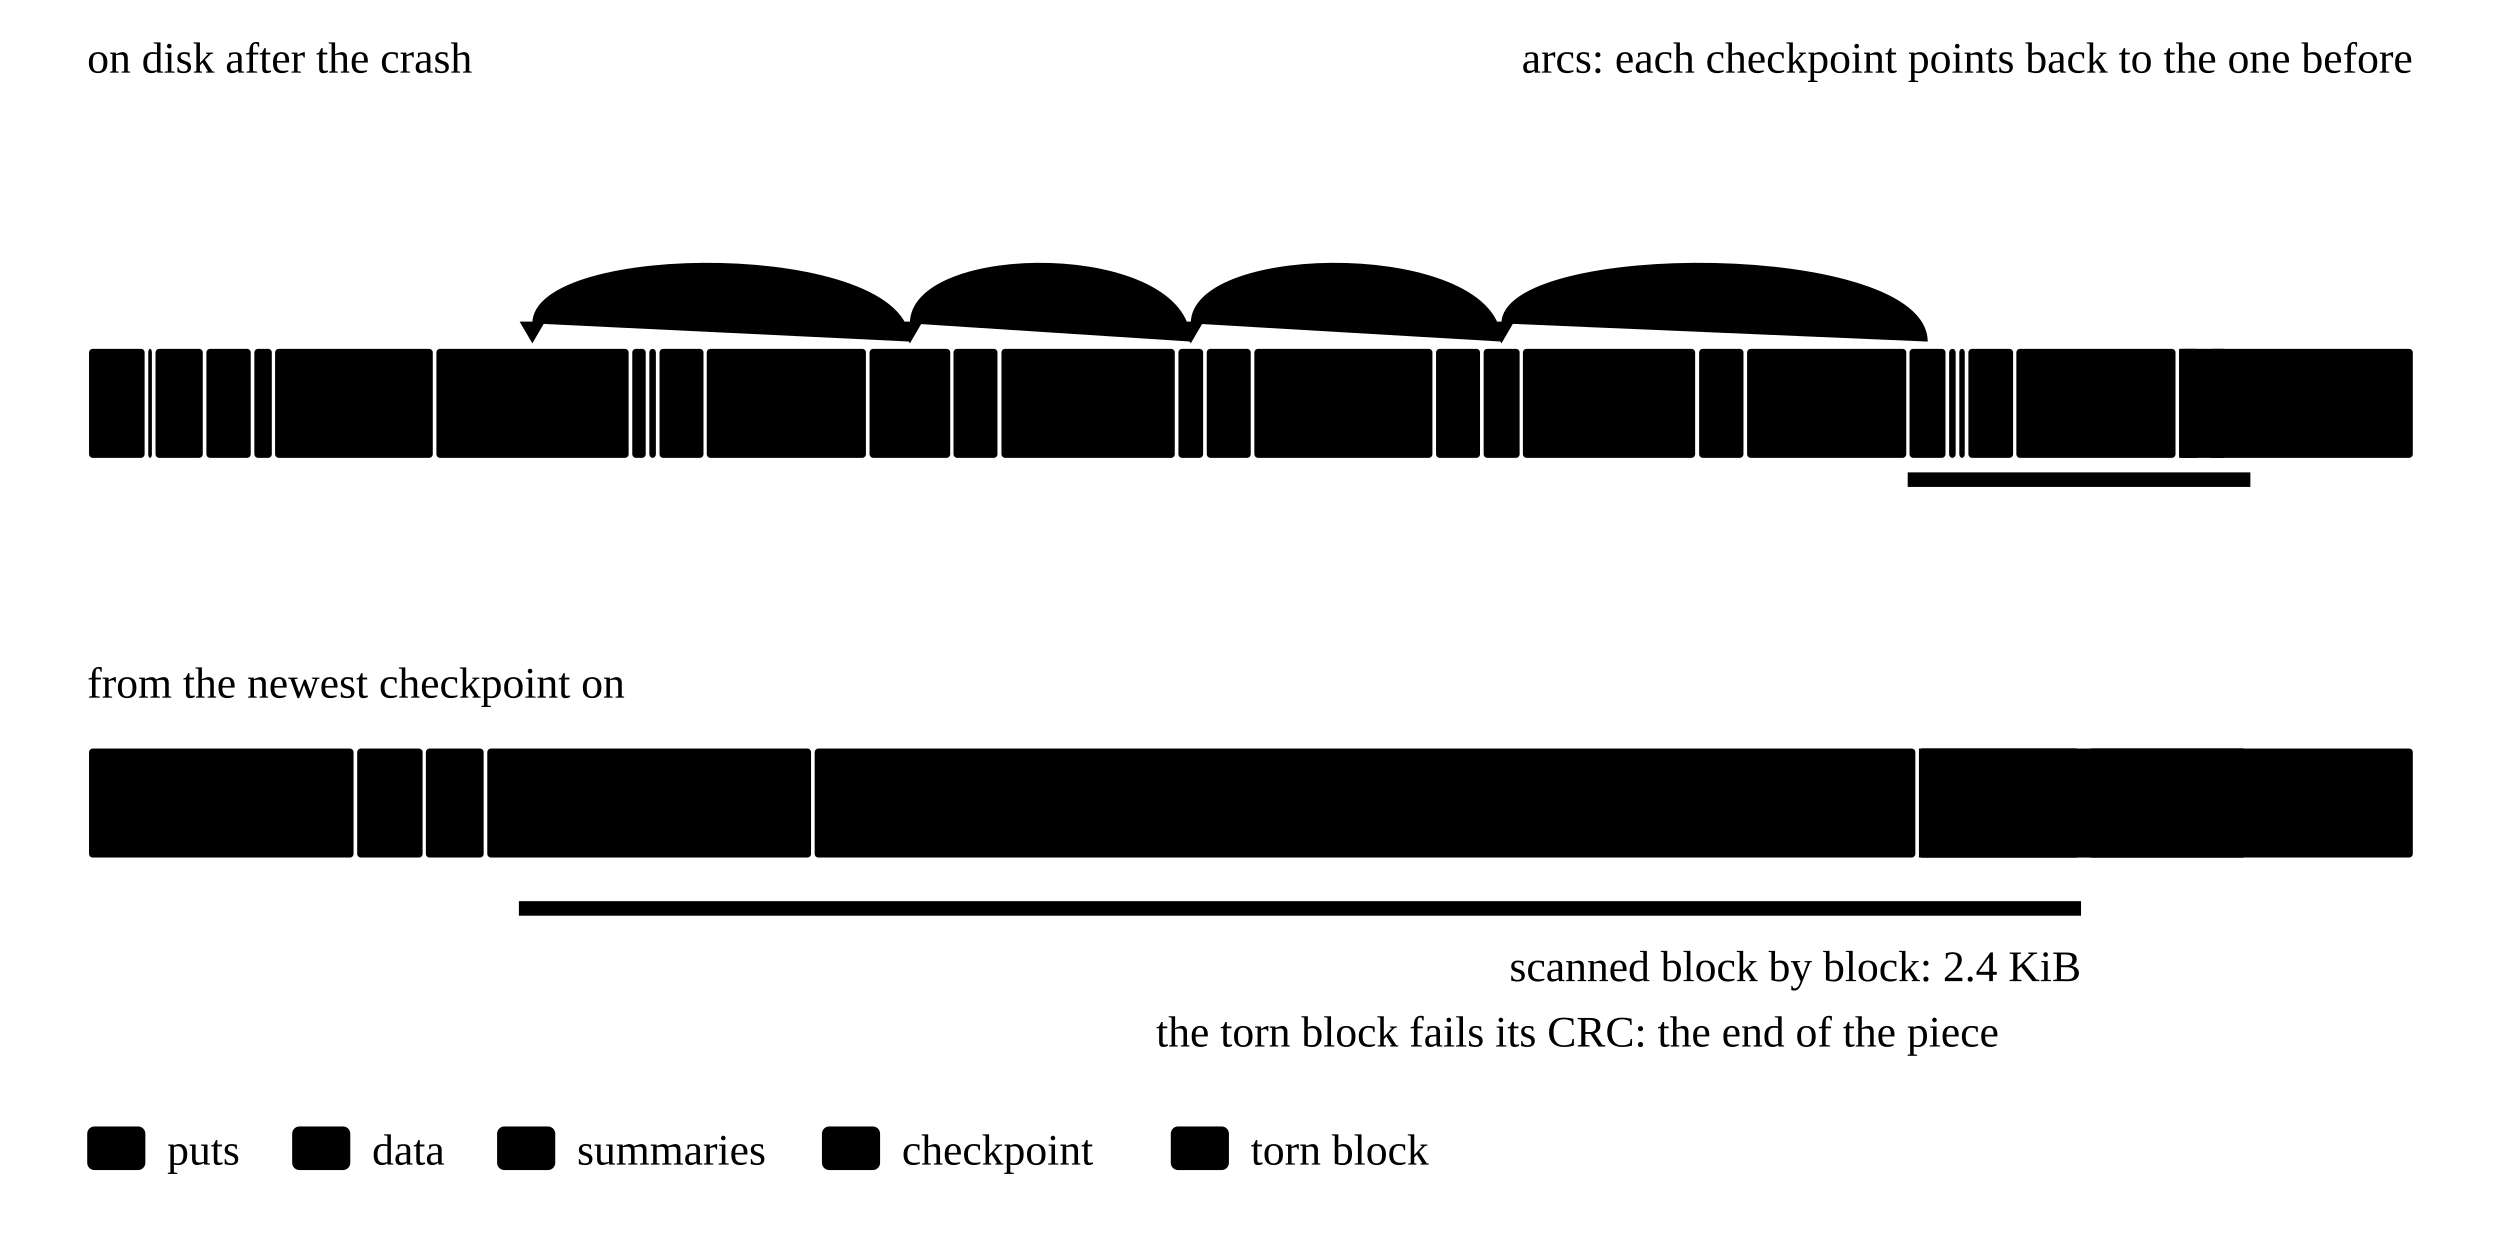
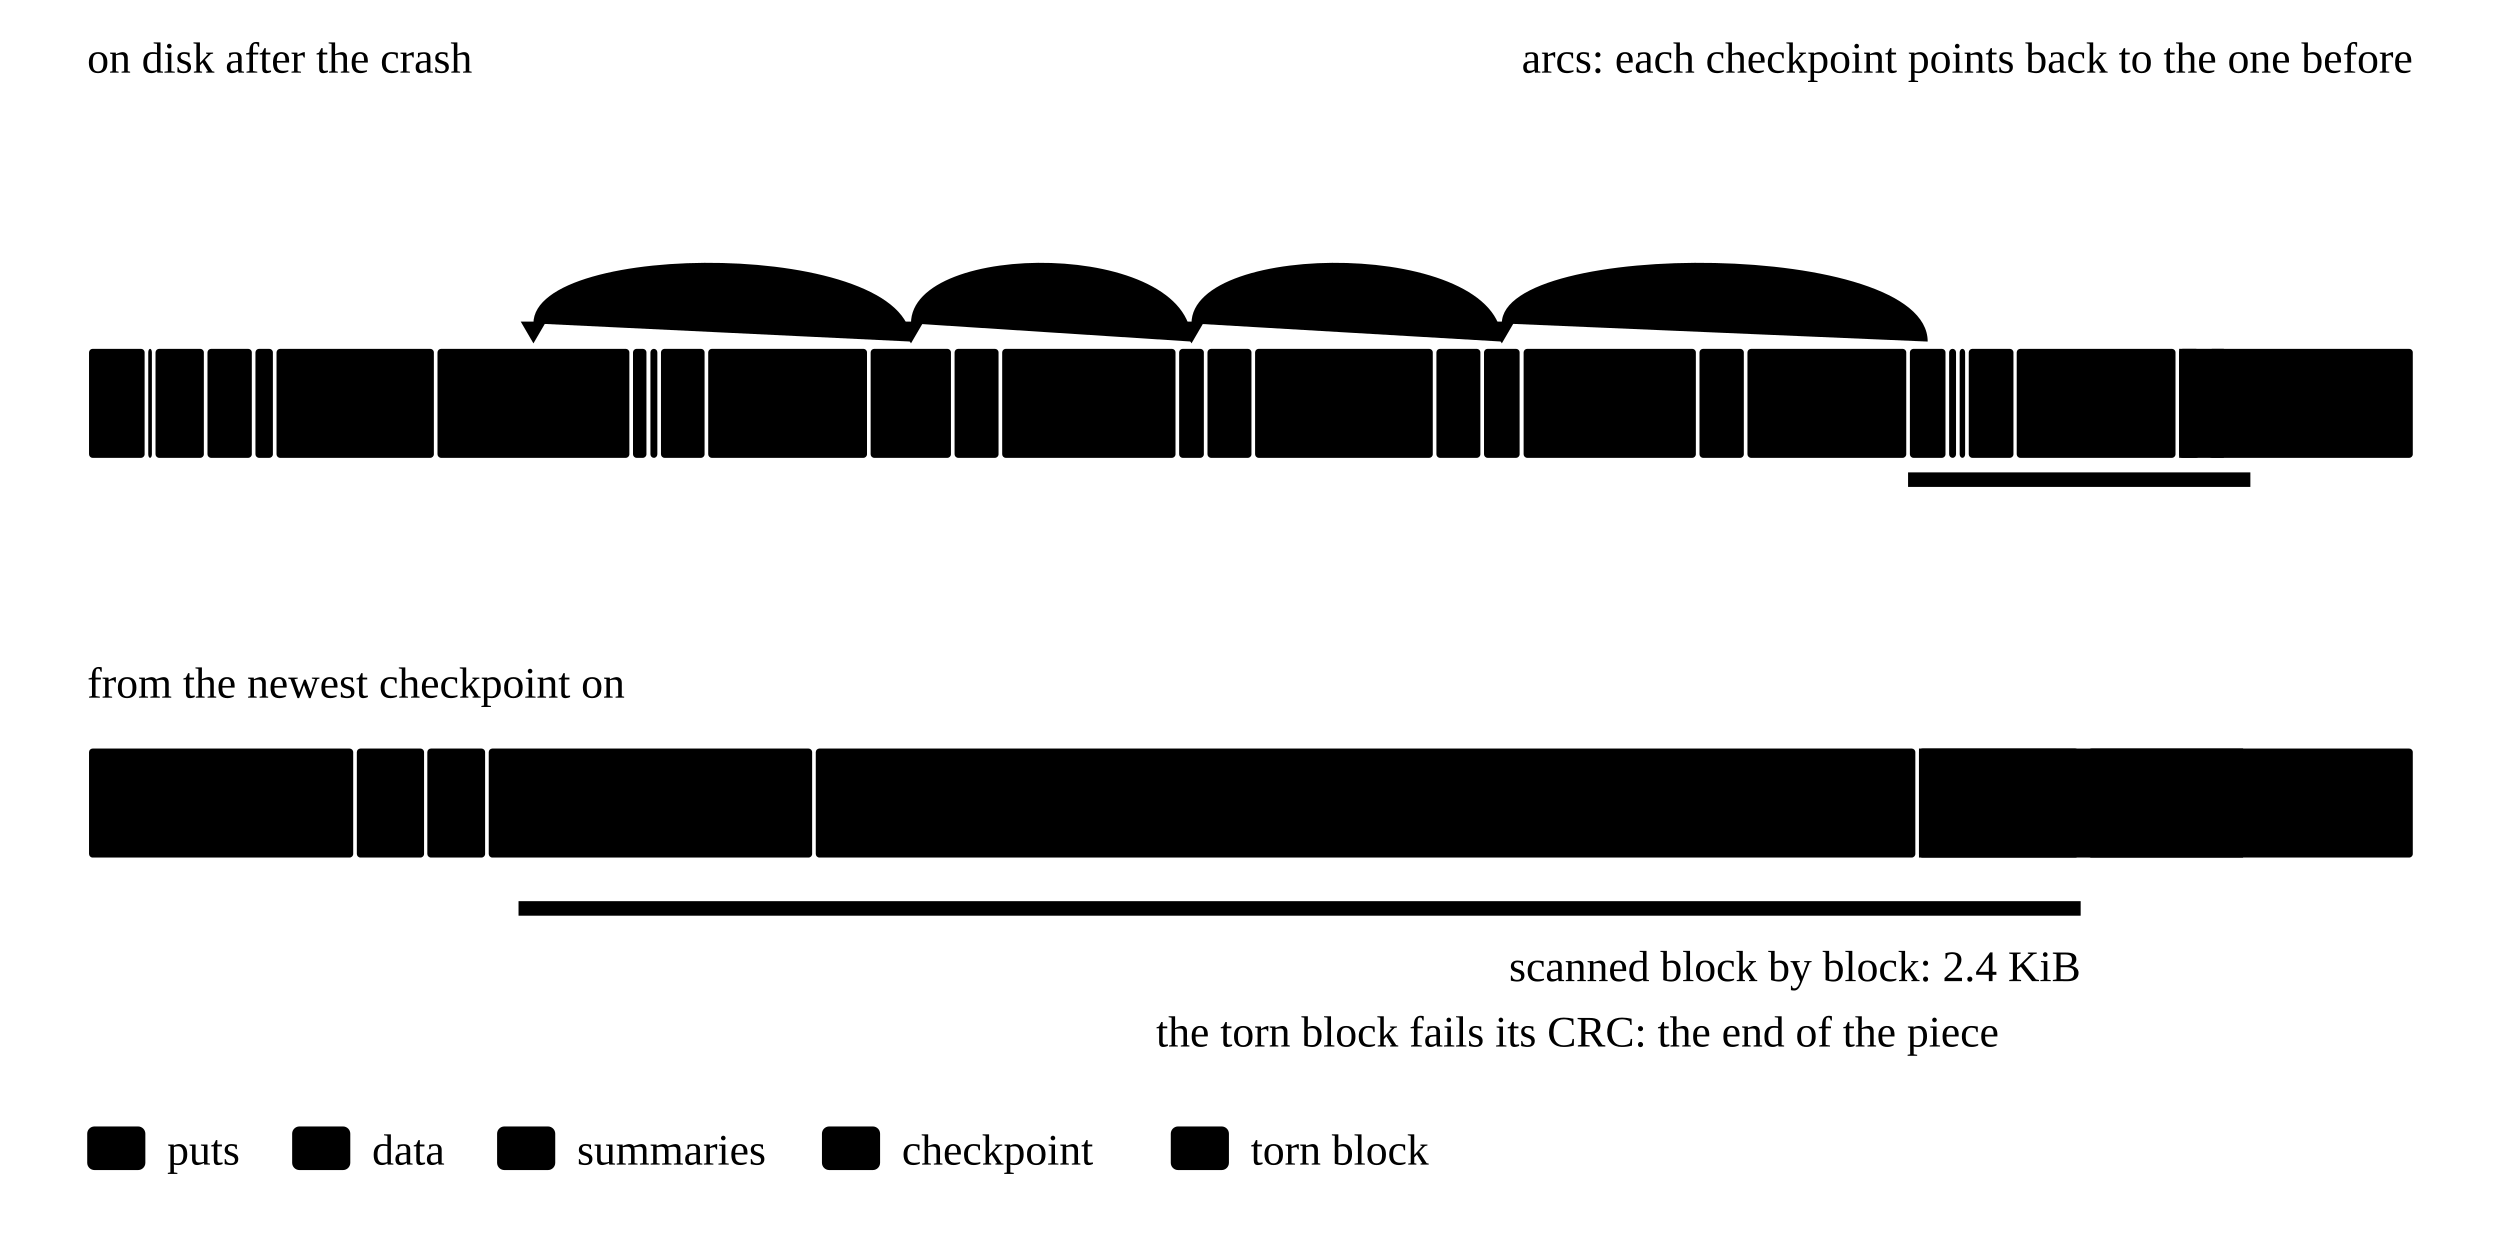
<svg xmlns="http://www.w3.org/2000/svg" class="ww-svg" viewBox="0 0 688 342" width="688" height="342" role="img" aria-label="An unclosed piece of 22.2 KiB after a crash: it has no tail; each checkpoint points back to the one before; the reader starts at the newest checkpoint and scans the 2.4 KiB of blocks after it up to the torn block, whose CRC fails">
  <text x="24.0" y="20.0" text-anchor="start" class="strong">on disk after the crash</text>
  <text x="664.0" y="20.0" text-anchor="end" class="soft small">arcs: each checkpoint points back to the one before</text>
  <rect x="24.5" y="96.0" width="15.3" height="30.0" rx="1" class="tint-green" />
  <rect x="40.8" y="96.0" width="1.0" height="30.0" rx="1" class="tint-purple" />
-   <rect x="42.8" y="96.0" width="13.0" height="30.0" rx="1" class="tint-purple" />
-   <rect x="56.8" y="96.0" width="12.2" height="30.0" rx="1" class="tint-blue" />
-   <rect x="70.0" y="96.0" width="4.8" height="30.0" rx="1" class="tint-purple" />
-   <rect x="75.7" y="96.0" width="43.4" height="30.0" rx="1" class="tint-blue" />
-   <rect x="120.1" y="96.0" width="52.9" height="30.0" rx="1" class="tint-amber" />
-   <rect x="174.0" y="96.0" width="3.7" height="30.0" rx="1" class="tint-purple" />
-   <rect x="178.7" y="96.0" width="1.8" height="30.0" rx="1" class="tint-purple" />
-   <rect x="181.5" y="96.0" width="12.1" height="30.0" rx="1" class="tint-blue" />
-   <rect x="194.5" y="96.0" width="43.8" height="30.0" rx="1" class="tint-blue" />
-   <rect x="239.3" y="96.0" width="22.2" height="30.0" rx="1" class="tint-amber" />
-   <rect x="262.4" y="96.0" width="12.1" height="30.0" rx="1" class="tint-blue" />
-   <rect x="275.6" y="96.0" width="47.7" height="30.0" rx="1" class="tint-blue" />
-   <rect x="324.3" y="96.0" width="6.8" height="30.0" rx="1" class="tint-amber" />
-   <rect x="332.1" y="96.0" width="12.1" height="30.0" rx="1" class="tint-blue" />
-   <rect x="345.2" y="96.0" width="49.0" height="30.0" rx="1" class="tint-blue" />
-   <rect x="395.2" y="96.0" width="12.1" height="30.0" rx="1" class="tint-blue" />
-   <rect x="408.3" y="96.0" width="9.9" height="30.0" rx="1" class="tint-amber" />
-   <rect x="419.1" y="96.0" width="47.4" height="30.0" rx="1" class="tint-blue" />
-   <rect x="467.6" y="96.0" width="12.2" height="30.0" rx="1" class="tint-blue" />
-   <rect x="480.8" y="96.0" width="43.8" height="30.0" rx="1" class="tint-blue" />
-   <rect x="525.5" y="96.0" width="9.9" height="30.0" rx="1" class="tint-amber" />
-   <rect x="536.4" y="96.0" width="1.8" height="30.0" rx="1" class="tint-purple" />
-   <rect x="539.2" y="96.0" width="1.5" height="30.0" rx="1" class="tint-blue" />
-   <rect x="541.7" y="96.0" width="12.3" height="30.0" rx="1" class="tint-blue" />
-   <rect x="554.9" y="96.0" width="43.8" height="30.0" rx="1" class="tint-blue" />
+   <rect x="42.8" y="96.0" width="13.3" height="30.0" rx="1" class="tint-purple" />
+   <rect x="57.1" y="96.0" width="12.2" height="30.0" rx="1" class="tint-blue" />
+   <rect x="70.3" y="96.0" width="4.8" height="30.0" rx="1" class="tint-purple" />
+   <rect x="76.1" y="96.0" width="43.3" height="30.0" rx="1" class="tint-blue" />
+   <rect x="120.4" y="96.0" width="52.8" height="30.0" rx="1" class="tint-amber" />
+   <rect x="174.2" y="96.0" width="3.7" height="30.0" rx="1" class="tint-purple" />
+   <rect x="179.0" y="96.0" width="1.9" height="30.0" rx="1" class="tint-purple" />
+   <rect x="181.9" y="96.0" width="12.0" height="30.0" rx="1" class="tint-blue" />
+   <rect x="194.9" y="96.0" width="43.7" height="30.0" rx="1" class="tint-blue" />
+   <rect x="239.6" y="96.0" width="22.1" height="30.0" rx="1" class="tint-amber" />
+   <rect x="262.7" y="96.0" width="12.1" height="30.0" rx="1" class="tint-blue" />
+   <rect x="275.8" y="96.0" width="47.7" height="30.0" rx="1" class="tint-blue" />
+   <rect x="324.5" y="96.0" width="6.8" height="30.0" rx="1" class="tint-amber" />
+   <rect x="332.3" y="96.0" width="12.1" height="30.0" rx="1" class="tint-blue" />
+   <rect x="345.4" y="96.0" width="48.9" height="30.0" rx="1" class="tint-blue" />
+   <rect x="395.3" y="96.0" width="12.1" height="30.0" rx="1" class="tint-blue" />
+   <rect x="408.4" y="96.0" width="9.8" height="30.0" rx="1" class="tint-amber" />
+   <rect x="419.3" y="96.0" width="47.4" height="30.0" rx="1" class="tint-blue" />
+   <rect x="467.7" y="96.0" width="12.2" height="30.0" rx="1" class="tint-blue" />
+   <rect x="480.9" y="96.0" width="43.7" height="30.0" rx="1" class="tint-blue" />
+   <rect x="525.6" y="96.0" width="9.8" height="30.0" rx="1" class="tint-amber" />
+   <rect x="536.4" y="96.0" width="1.9" height="30.0" rx="1" class="tint-purple" />
+   <rect x="539.3" y="96.0" width="1.5" height="30.0" rx="1" class="tint-blue" />
+   <rect x="541.8" y="96.0" width="12.3" height="30.0" rx="1" class="tint-blue" />
+   <rect x="555.0" y="96.0" width="43.7" height="30.0" rx="1" class="tint-blue" />
  <path d="M599.7 96.0 h12.3 v30 h-12.3 Z" class="thin dash" />
  <rect x="599.7" y="96.0" width="5.6" height="30.0" rx="1" class="tint-accent" />
  <rect x="607.8" y="96.0" width="56.2" height="30.0" rx="1" class="faint" />
  <text x="634.9" y="115.5" text-anchor="middle" class="soft small">no tail</text>
-   <path d="M250.4 94.0 C250.4 66.0 146.5 66.0 146.5 89.0" class="thin" />
-   <path d="M146.5 94.5 l-3.5 -6 h7 Z" class="thin head" />
-   <path d="M327.7 94.0 C327.7 66.0 250.4 66.0 250.4 89.0" class="thin" />
-   <path d="M250.4 94.5 l-3.5 -6 h7 Z" class="thin head" />
-   <path d="M413.2 94.0 C413.2 66.0 327.7 66.0 327.7 89.0" class="thin" />
-   <path d="M327.7 94.5 l-3.5 -6 h7 Z" class="thin head" />
-   <path d="M530.5 94.0 C530.5 66.0 413.2 66.0 413.2 89.0" class="thin" />
-   <path d="M413.2 94.5 l-3.5 -6 h7 Z" class="thin head" />
-   <path d="M525.0 130.0 v4 H619.3 v-4" class="thin" />
-   <path d="M525.0 136.0 L24.0 172.0 M619.3 136.0 L664.0 172.0" class="thin dash" />
+   <path d="M250.7 94.0 C250.7 66.0 146.8 66.0 146.8 89.0" class="thin" />
+   <path d="M146.8 94.5 l-3.5 -6 h7 Z" class="thin head" />
+   <path d="M327.9 94.0 C327.9 66.0 250.7 66.0 250.7 89.0" class="thin" />
+   <path d="M250.7 94.5 l-3.5 -6 h7 Z" class="thin head" />
+   <path d="M413.3 94.0 C413.3 66.0 327.9 66.0 327.9 89.0" class="thin" />
+   <path d="M327.9 94.5 l-3.5 -6 h7 Z" class="thin head" />
+   <path d="M530.5 94.0 C530.5 66.0 413.3 66.0 413.3 89.0" class="thin" />
+   <path d="M413.3 94.5 l-3.5 -6 h7 Z" class="thin head" />
+   <path d="M525.1 130.0 v4 H619.3 v-4" class="thin" />
+   <path d="M525.1 136.0 L24.0 172.0 M619.3 136.0 L664.0 172.0" class="thin dash" />
  <text x="24.0" y="192.0" text-anchor="start" class="small">from the newest checkpoint on</text>
-   <rect x="24.5" y="206.0" width="72.8" height="30.0" rx="1" class="tint-amber" />
-   <text x="60.9" y="225.5" text-anchor="middle" class="small">checkpoint</text>
-   <rect x="98.3" y="206.0" width="18.0" height="30.0" rx="1" class="tint-purple" />
-   <rect x="117.2" y="206.0" width="15.9" height="30.0" rx="1" class="tint-blue" />
-   <rect x="134.1" y="206.0" width="89.1" height="30.0" rx="1" class="tint-blue" />
-   <text x="178.7" y="225.5" text-anchor="middle" class="small">frames</text>
-   <rect x="224.2" y="206.0" width="302.9" height="30.0" rx="1" class="tint-blue" />
-   <text x="375.7" y="225.5" text-anchor="middle" class="small">samples</text>
-   <path d="M528.1 206.0 h89.3 v30 h-89.3 Z" class="thin dash" />
-   <rect x="528.1" y="206.0" width="44.1" height="30.0" rx="1" class="tint-accent" />
+   <rect x="24.5" y="206.0" width="72.7" height="30.0" rx="1" class="tint-amber" />
+   <text x="60.8" y="225.5" text-anchor="middle" class="small">checkpoint</text>
+   <rect x="98.2" y="206.0" width="18.5" height="30.0" rx="1" class="tint-purple" />
+   <rect x="117.6" y="206.0" width="15.9" height="30.0" rx="1" class="tint-blue" />
+   <rect x="134.5" y="206.0" width="89.0" height="30.0" rx="1" class="tint-blue" />
+   <text x="179.0" y="225.5" text-anchor="middle" class="small">frames</text>
+   <rect x="224.5" y="206.0" width="302.6" height="30.0" rx="1" class="tint-blue" />
+   <text x="375.8" y="225.5" text-anchor="middle" class="small">samples</text>
+   <path d="M528.1 206.0 h89.2 v30 h-89.2 Z" class="thin dash" />
+   <rect x="528.1" y="206.0" width="44.0" height="30.0" rx="1" class="tint-accent" />
  <text x="550.1" y="225.5" text-anchor="middle" class="small">torn</text>
-   <rect x="574.7" y="206.0" width="89.3" height="30.0" rx="1" class="faint" />
-   <path d="M142.8 248.0 v4 H572.7 v-4" class="thin" />
-   <text x="572.7" y="270.0" text-anchor="end" class="small">scanned block by block: 2.4 KiB</text>
+   <rect x="574.6" y="206.0" width="89.4" height="30.0" rx="1" class="faint" />
+   <path d="M142.7 248.0 v4 H572.6 v-4" class="thin" />
+   <text x="572.6" y="270.0" text-anchor="end" class="small">scanned block by block: 2.4 KiB</text>
  <text x="550.1" y="288.0" text-anchor="end" class="accent small">the torn block fails its CRC: the end of the piece</text>
  <rect x="24.0" y="310.0" width="16.0" height="12.0" rx="2" class="tint-purple" />
  <text x="46.0" y="320.5" text-anchor="start" class="small">puts</text>
  <rect x="80.4" y="310.0" width="16.0" height="12.0" rx="2" class="tint-blue" />
  <text x="102.4" y="320.5" text-anchor="start" class="small">data</text>
  <rect x="136.8" y="310.0" width="16.0" height="12.0" rx="2" class="tint-teal" />
  <text x="158.8" y="320.5" text-anchor="start" class="small">summaries</text>
  <rect x="226.2" y="310.0" width="16.0" height="12.0" rx="2" class="tint-amber" />
  <text x="248.2" y="320.5" text-anchor="start" class="small">checkpoint</text>
  <rect x="322.2" y="310.0" width="16.0" height="12.0" rx="2" class="tint-accent" />
  <text x="344.2" y="320.5" text-anchor="start" class="small">torn block</text>
</svg>
